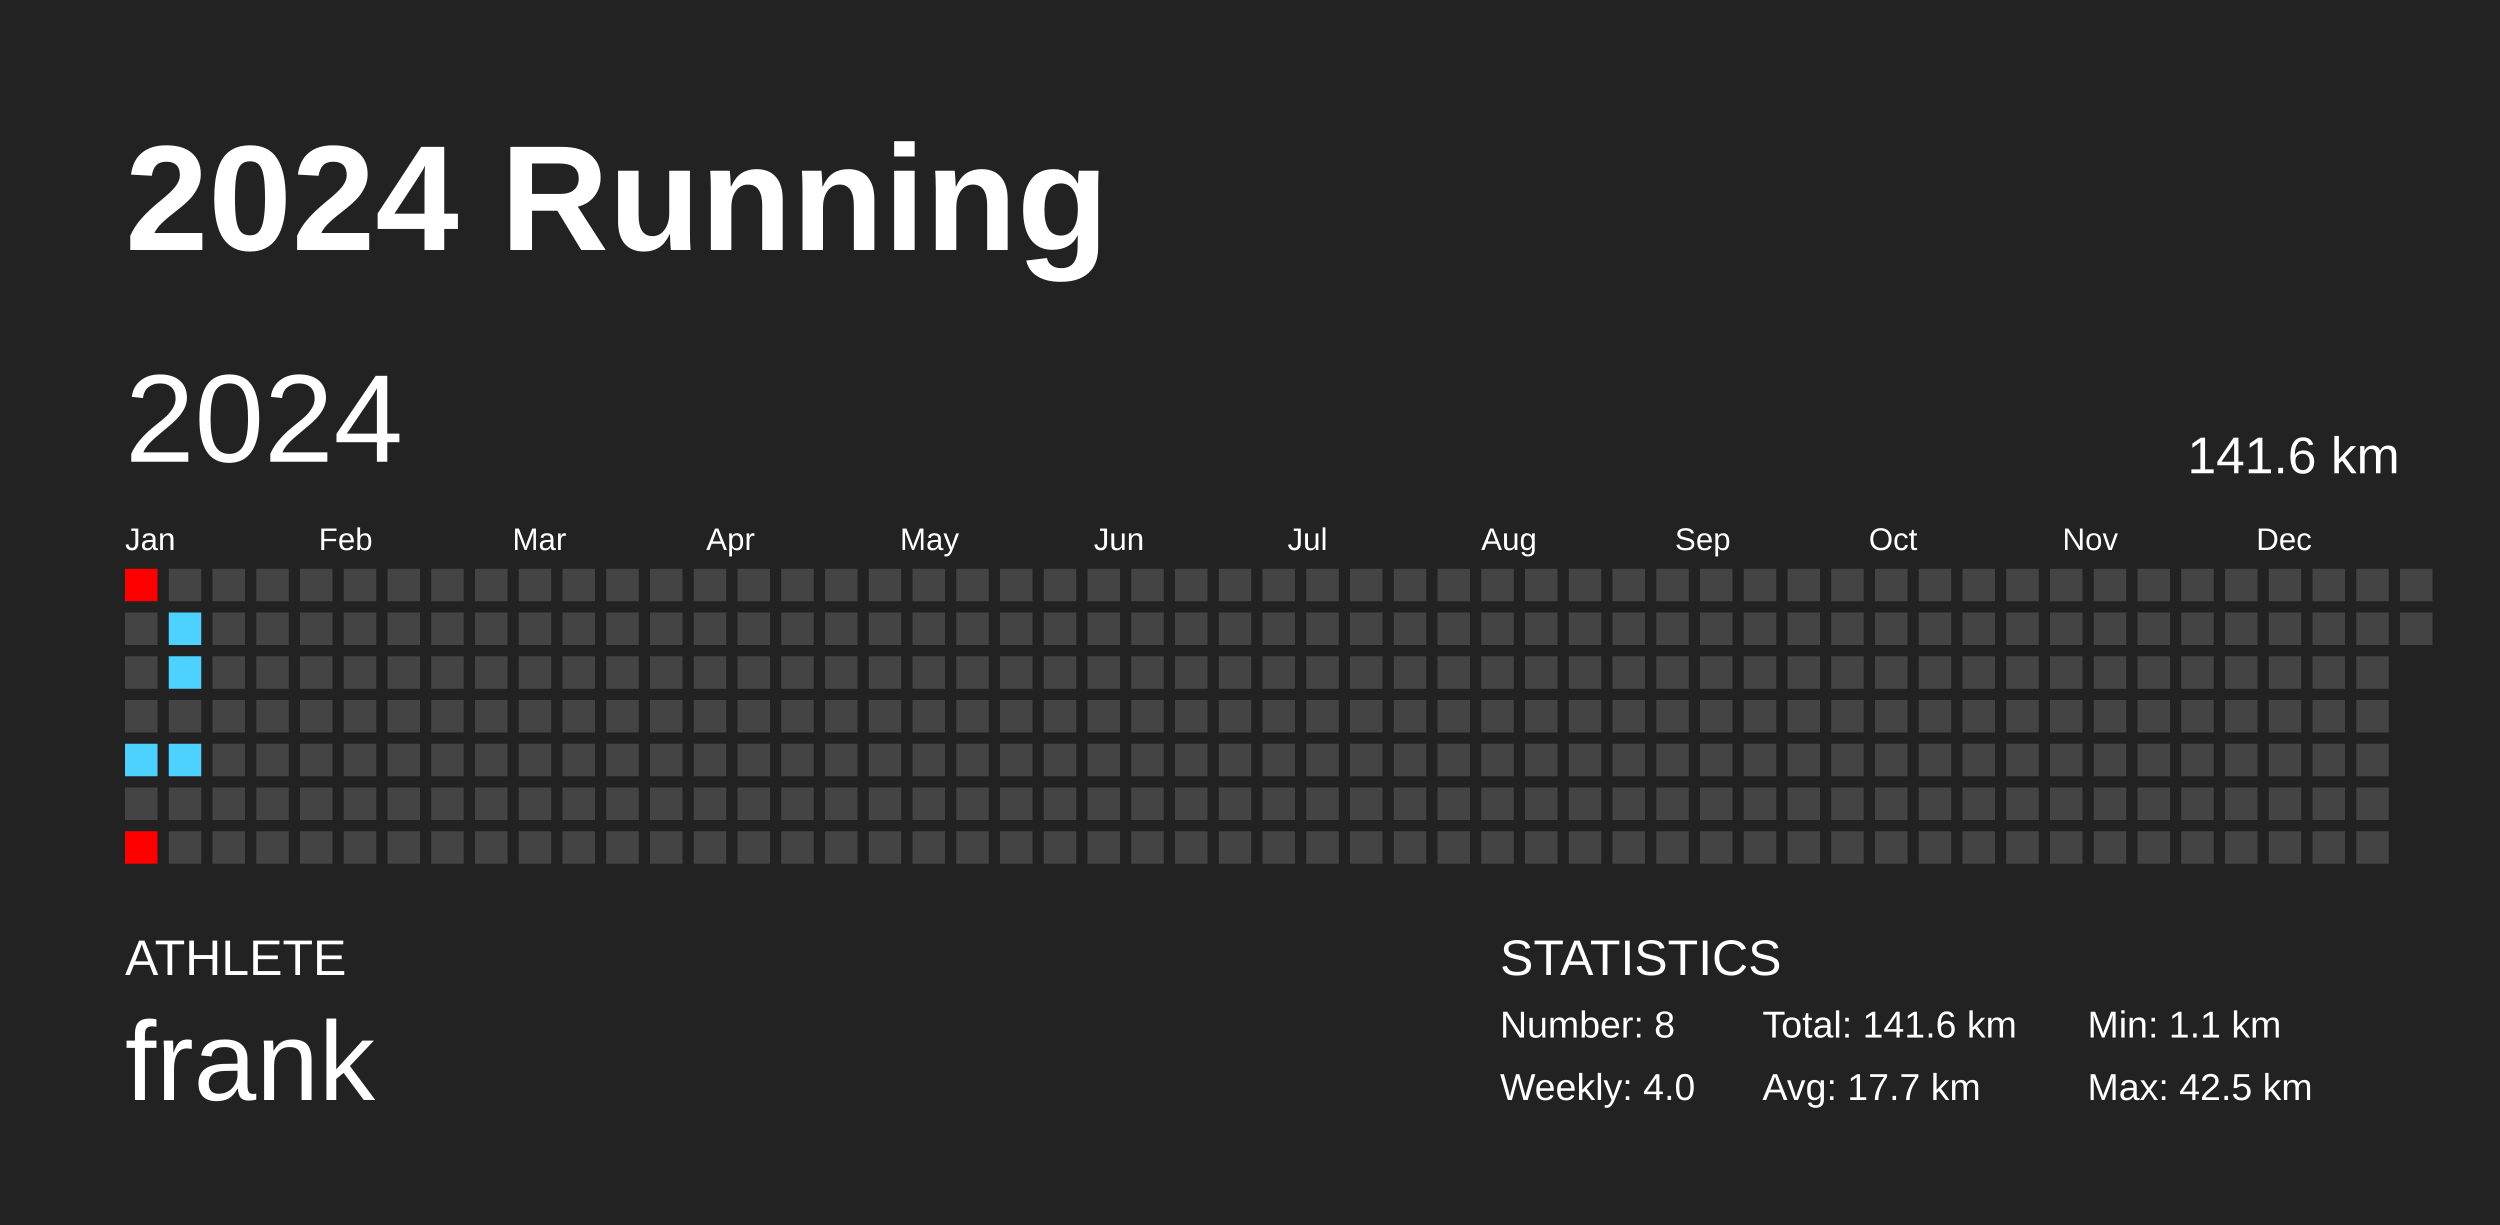
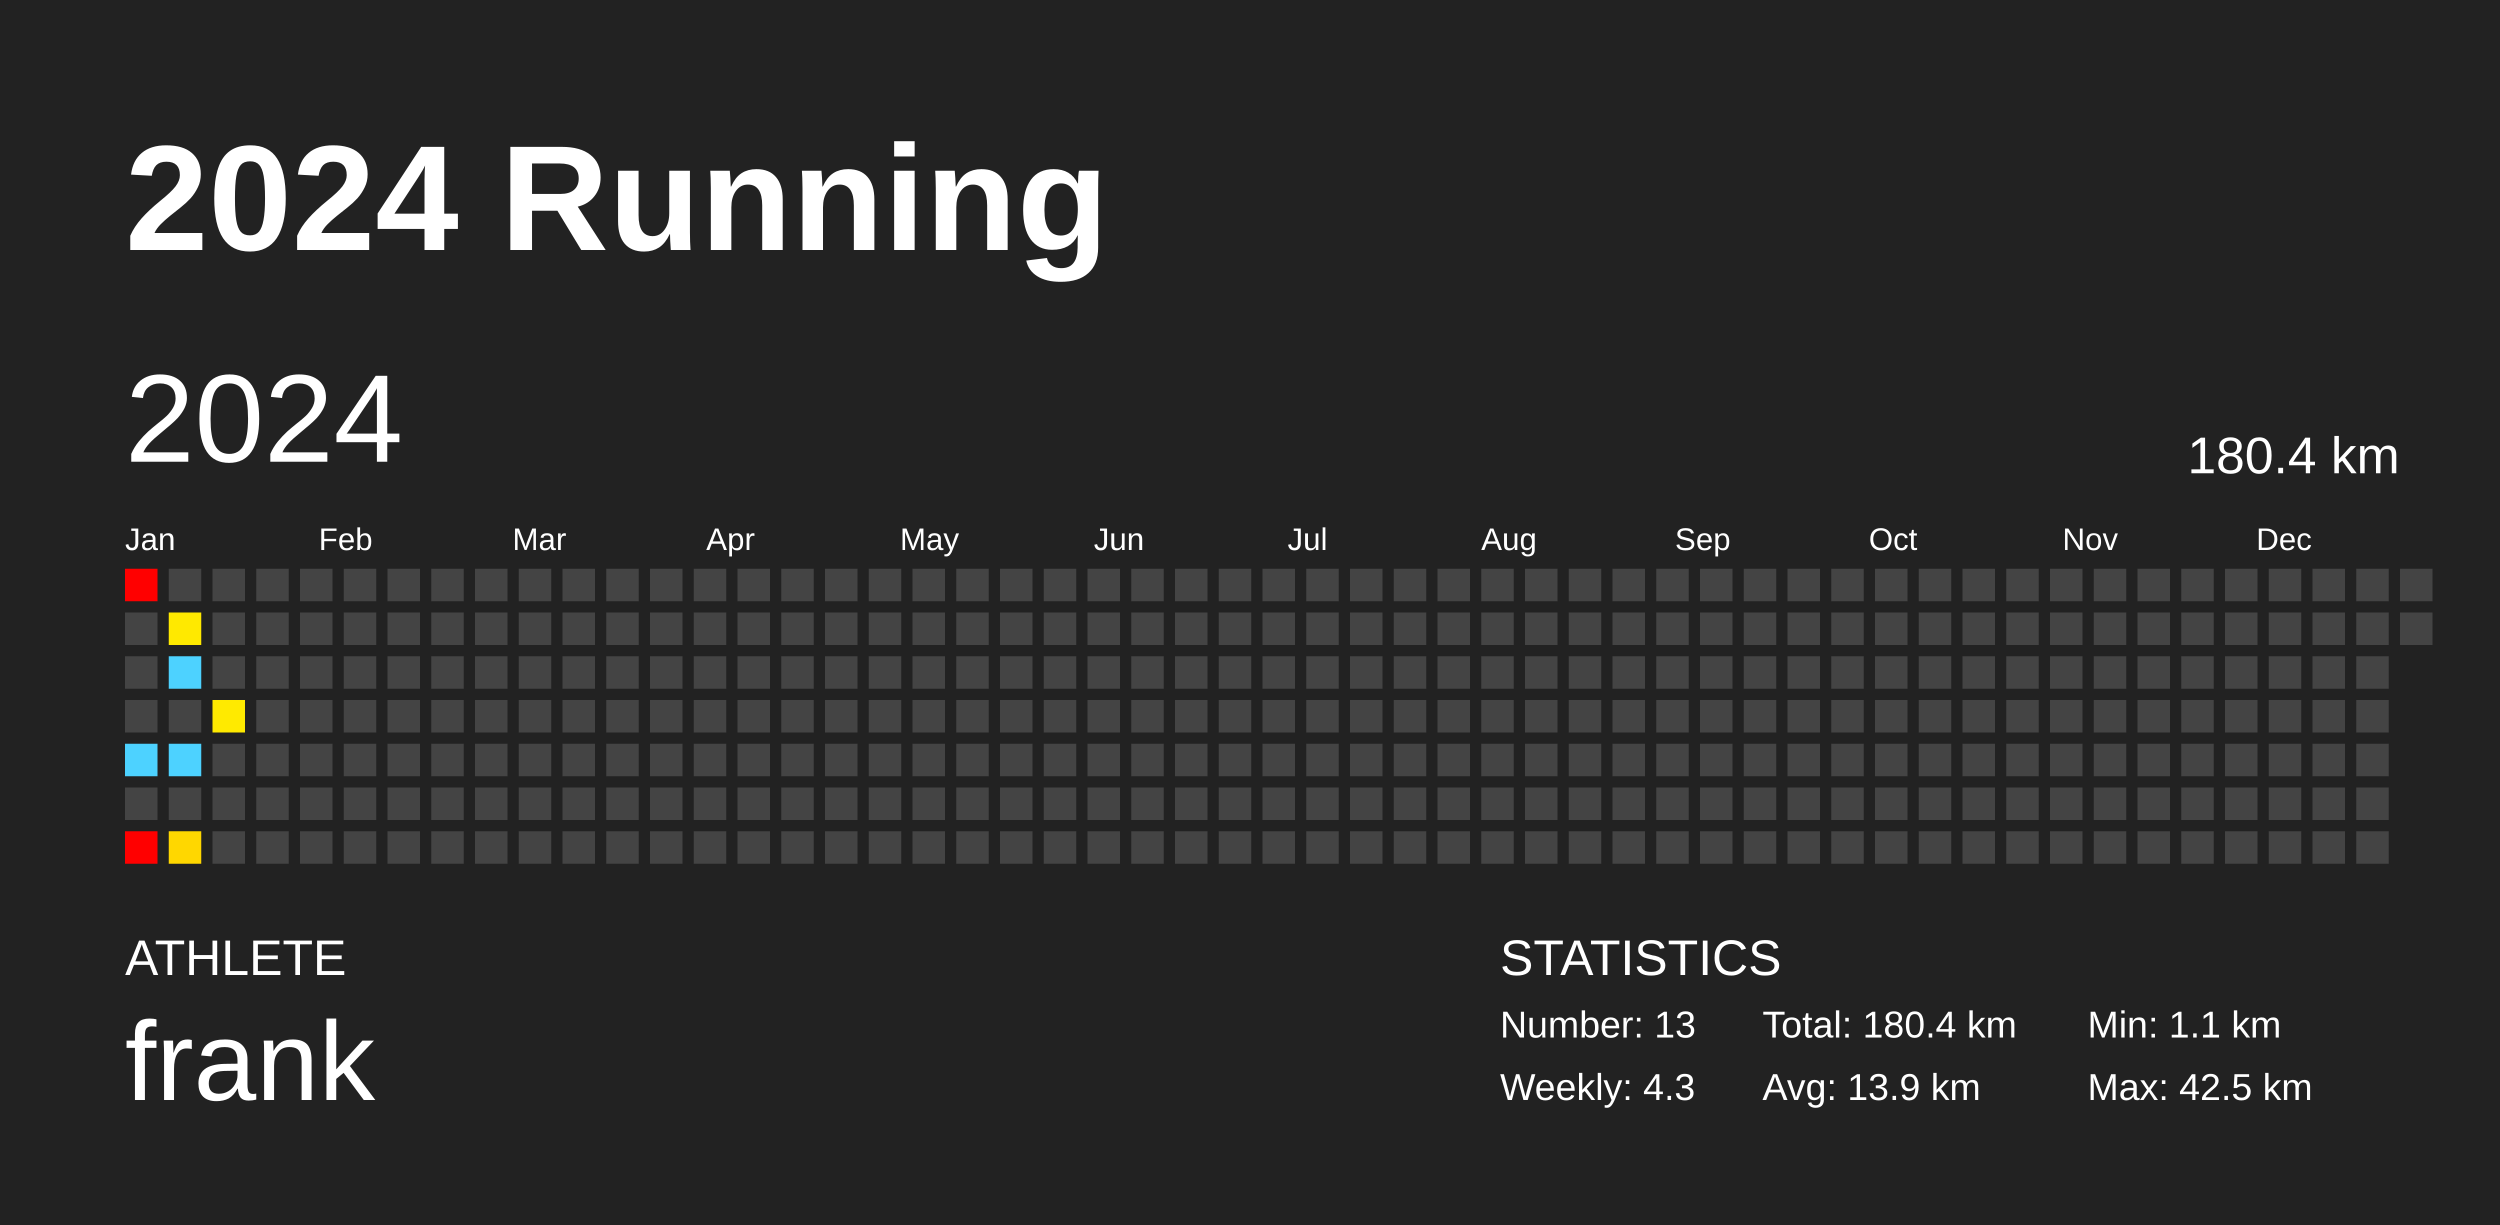
<svg xmlns="http://www.w3.org/2000/svg" baseProfile="full" height="98mm" version="1.1" viewBox="0,0,200,98" width="200mm">
  <defs />
  <rect fill="#222222" height="98" width="200" x="0" y="0" />
  <text fill="#FFFFFF" style="font-size:12px; font-family:Arial; font-weight:bold;" x="10" y="20">2024 Running</text>
  <text fill="#FFFFFF" style="font-size:4px; font-family:Arial" x="10" y="78">ATHLETE</text>
  <text fill="#FFFFFF" style="font-size:9px; font-family:Arial" x="10" y="88">frank</text>
  <text fill="#FFFFFF" style="font-size:4px; font-family:Arial" x="120" y="78">STATISTICS</text>
-   <text fill="#FFFFFF" style="font-size:3px; font-family:Arial" x="120" y="83">Number: 8</text>
-   <text fill="#FFFFFF" style="font-size:3px; font-family:Arial" x="120" y="88">Weekly: 4.0</text>
-   <text fill="#FFFFFF" style="font-size:3px; font-family:Arial" x="141" y="83">Total: 141.6 km</text>
-   <text fill="#FFFFFF" style="font-size:3px; font-family:Arial" x="141" y="88">Avg: 17.7 km</text>
+   <text fill="#FFFFFF" style="font-size:3px; font-family:Arial" x="120" y="83">Number: 13</text>
+   <text fill="#FFFFFF" style="font-size:3px; font-family:Arial" x="120" y="88">Weekly: 4.3</text>
+   <text fill="#FFFFFF" style="font-size:3px; font-family:Arial" x="141" y="83">Total: 180.4 km</text>
+   <text fill="#FFFFFF" style="font-size:3px; font-family:Arial" x="141" y="88">Avg: 13.9 km</text>
  <text fill="#FFFFFF" style="font-size:3px; font-family:Arial" x="167" y="83">Min: 1.1 km</text>
  <text fill="#FFFFFF" style="font-size:3px; font-family:Arial" x="167" y="88">Max: 42.5 km</text>
  <text dominant-baseline="hanging" fill="#FFFFFF" style="font-size:10.0px; font-family:Arial;" x="10" y="30">2024</text>
-   <text dominant-baseline="hanging" fill="#FFFFFF" style="font-size:4.125px; font-family:Arial;" x="175" y="35">141.6 km</text>
+   <text dominant-baseline="hanging" fill="#FFFFFF" style="font-size:4.125px; font-family:Arial;" x="175" y="35">180.4 km</text>
  <text fill="#FFFFFF" style="font-size:2.5px; font-family:Arial" x="10.0" y="44">Jan</text>
  <text fill="#FFFFFF" style="font-size:2.5px; font-family:Arial" x="25.5" y="44">Feb</text>
  <text fill="#FFFFFF" style="font-size:2.5px; font-family:Arial" x="41.0" y="44">Mar</text>
  <text fill="#FFFFFF" style="font-size:2.5px; font-family:Arial" x="56.5" y="44">Apr</text>
  <text fill="#FFFFFF" style="font-size:2.5px; font-family:Arial" x="72.0" y="44">May</text>
  <text fill="#FFFFFF" style="font-size:2.5px; font-family:Arial" x="87.5" y="44">Jun</text>
  <text fill="#FFFFFF" style="font-size:2.5px; font-family:Arial" x="103.0" y="44">Jul</text>
  <text fill="#FFFFFF" style="font-size:2.5px; font-family:Arial" x="118.5" y="44">Aug</text>
  <text fill="#FFFFFF" style="font-size:2.5px; font-family:Arial" x="134.0" y="44">Sep</text>
  <text fill="#FFFFFF" style="font-size:2.5px; font-family:Arial" x="149.5" y="44">Oct</text>
  <text fill="#FFFFFF" style="font-size:2.5px; font-family:Arial" x="165.0" y="44">Nov</text>
  <text fill="#FFFFFF" style="font-size:2.5px; font-family:Arial" x="180.5" y="44">Dec</text>
  <rect fill="red" height="2.6" width="2.6" x="10.0" y="45.5" />
  <rect fill="#444444" height="2.6" width="2.6" x="10.0" y="49.0" />
  <rect fill="#444444" height="2.6" width="2.6" x="10.0" y="52.5" />
  <rect fill="#444444" height="2.6" width="2.6" x="10.0" y="56.0" />
  <rect fill="#4dd2ff" height="2.6" width="2.6" x="10.0" y="59.5" />
  <rect fill="#444444" height="2.6" width="2.6" x="10.0" y="63.0" />
  <rect fill="red" height="2.6" width="2.6" x="10.0" y="66.5" />
  <rect fill="#444444" height="2.6" width="2.6" x="13.5" y="45.5" />
-   <rect fill="#4dd2ff" height="2.6" width="2.6" x="13.5" y="49.0" />
+   <rect fill="#ffe900" height="2.6" width="2.6" x="13.5" y="49.0" />
  <rect fill="#4dd2ff" height="2.6" width="2.6" x="13.5" y="52.5" />
  <rect fill="#444444" height="2.6" width="2.6" x="13.5" y="56.0" />
  <rect fill="#4dd2ff" height="2.6" width="2.6" x="13.5" y="59.5" />
  <rect fill="#444444" height="2.6" width="2.6" x="13.5" y="63.0" />
-   <rect fill="#444444" height="2.6" width="2.6" x="13.5" y="66.5" />
+   <rect fill="#ffd700" height="2.6" width="2.6" x="13.5" y="66.5" />
  <rect fill="#444444" height="2.6" width="2.6" x="17.0" y="45.5" />
  <rect fill="#444444" height="2.6" width="2.6" x="17.0" y="49.0" />
  <rect fill="#444444" height="2.6" width="2.6" x="17.0" y="52.5" />
-   <rect fill="#444444" height="2.6" width="2.6" x="17.0" y="56.0" />
+   <rect fill="#ffea00" height="2.6" width="2.6" x="17.0" y="56.0" />
  <rect fill="#444444" height="2.6" width="2.6" x="17.0" y="59.5" />
  <rect fill="#444444" height="2.6" width="2.6" x="17.0" y="63.0" />
  <rect fill="#444444" height="2.6" width="2.6" x="17.0" y="66.5" />
  <rect fill="#444444" height="2.6" width="2.6" x="20.5" y="45.5" />
  <rect fill="#444444" height="2.6" width="2.6" x="20.5" y="49.0" />
  <rect fill="#444444" height="2.6" width="2.6" x="20.5" y="52.5" />
  <rect fill="#444444" height="2.6" width="2.6" x="20.5" y="56.0" />
  <rect fill="#444444" height="2.6" width="2.6" x="20.5" y="59.5" />
  <rect fill="#444444" height="2.6" width="2.6" x="20.5" y="63.0" />
  <rect fill="#444444" height="2.6" width="2.6" x="20.5" y="66.5" />
  <rect fill="#444444" height="2.6" width="2.6" x="24.0" y="45.5" />
  <rect fill="#444444" height="2.6" width="2.6" x="24.0" y="49.0" />
  <rect fill="#444444" height="2.6" width="2.6" x="24.0" y="52.5" />
  <rect fill="#444444" height="2.6" width="2.6" x="24.0" y="56.0" />
  <rect fill="#444444" height="2.6" width="2.6" x="24.0" y="59.5" />
  <rect fill="#444444" height="2.6" width="2.6" x="24.0" y="63.0" />
  <rect fill="#444444" height="2.6" width="2.6" x="24.0" y="66.5" />
  <rect fill="#444444" height="2.6" width="2.6" x="27.5" y="45.5" />
  <rect fill="#444444" height="2.6" width="2.6" x="27.5" y="49.0" />
  <rect fill="#444444" height="2.6" width="2.6" x="27.5" y="52.5" />
  <rect fill="#444444" height="2.6" width="2.6" x="27.5" y="56.0" />
  <rect fill="#444444" height="2.6" width="2.6" x="27.5" y="59.5" />
  <rect fill="#444444" height="2.6" width="2.6" x="27.5" y="63.0" />
  <rect fill="#444444" height="2.6" width="2.6" x="27.5" y="66.5" />
  <rect fill="#444444" height="2.6" width="2.6" x="31.0" y="45.5" />
  <rect fill="#444444" height="2.6" width="2.6" x="31.0" y="49.0" />
  <rect fill="#444444" height="2.6" width="2.6" x="31.0" y="52.5" />
  <rect fill="#444444" height="2.6" width="2.6" x="31.0" y="56.0" />
  <rect fill="#444444" height="2.6" width="2.6" x="31.0" y="59.5" />
  <rect fill="#444444" height="2.6" width="2.6" x="31.0" y="63.0" />
  <rect fill="#444444" height="2.6" width="2.6" x="31.0" y="66.5" />
  <rect fill="#444444" height="2.6" width="2.6" x="34.5" y="45.5" />
  <rect fill="#444444" height="2.6" width="2.6" x="34.5" y="49.0" />
  <rect fill="#444444" height="2.6" width="2.6" x="34.5" y="52.5" />
  <rect fill="#444444" height="2.6" width="2.6" x="34.5" y="56.0" />
  <rect fill="#444444" height="2.6" width="2.6" x="34.5" y="59.5" />
  <rect fill="#444444" height="2.6" width="2.6" x="34.5" y="63.0" />
  <rect fill="#444444" height="2.6" width="2.6" x="34.5" y="66.5" />
  <rect fill="#444444" height="2.6" width="2.6" x="38.0" y="45.5" />
  <rect fill="#444444" height="2.6" width="2.6" x="38.0" y="49.0" />
  <rect fill="#444444" height="2.6" width="2.6" x="38.0" y="52.5" />
  <rect fill="#444444" height="2.6" width="2.6" x="38.0" y="56.0" />
  <rect fill="#444444" height="2.6" width="2.6" x="38.0" y="59.5" />
  <rect fill="#444444" height="2.6" width="2.6" x="38.0" y="63.0" />
  <rect fill="#444444" height="2.6" width="2.6" x="38.0" y="66.5" />
  <rect fill="#444444" height="2.6" width="2.6" x="41.5" y="45.5" />
  <rect fill="#444444" height="2.6" width="2.6" x="41.5" y="49.0" />
  <rect fill="#444444" height="2.6" width="2.6" x="41.5" y="52.5" />
  <rect fill="#444444" height="2.6" width="2.6" x="41.5" y="56.0" />
  <rect fill="#444444" height="2.6" width="2.6" x="41.5" y="59.5" />
  <rect fill="#444444" height="2.6" width="2.6" x="41.5" y="63.0" />
  <rect fill="#444444" height="2.6" width="2.6" x="41.5" y="66.5" />
  <rect fill="#444444" height="2.6" width="2.6" x="45.0" y="45.5" />
  <rect fill="#444444" height="2.6" width="2.6" x="45.0" y="49.0" />
  <rect fill="#444444" height="2.6" width="2.6" x="45.0" y="52.5" />
  <rect fill="#444444" height="2.6" width="2.6" x="45.0" y="56.0" />
  <rect fill="#444444" height="2.6" width="2.6" x="45.0" y="59.5" />
  <rect fill="#444444" height="2.6" width="2.6" x="45.0" y="63.0" />
  <rect fill="#444444" height="2.6" width="2.6" x="45.0" y="66.5" />
  <rect fill="#444444" height="2.6" width="2.6" x="48.5" y="45.5" />
  <rect fill="#444444" height="2.6" width="2.6" x="48.5" y="49.0" />
  <rect fill="#444444" height="2.6" width="2.6" x="48.5" y="52.5" />
  <rect fill="#444444" height="2.6" width="2.6" x="48.5" y="56.0" />
  <rect fill="#444444" height="2.6" width="2.6" x="48.5" y="59.5" />
  <rect fill="#444444" height="2.6" width="2.6" x="48.5" y="63.0" />
  <rect fill="#444444" height="2.6" width="2.6" x="48.5" y="66.5" />
  <rect fill="#444444" height="2.6" width="2.6" x="52.0" y="45.5" />
  <rect fill="#444444" height="2.6" width="2.6" x="52.0" y="49.0" />
  <rect fill="#444444" height="2.6" width="2.6" x="52.0" y="52.5" />
  <rect fill="#444444" height="2.6" width="2.6" x="52.0" y="56.0" />
  <rect fill="#444444" height="2.6" width="2.6" x="52.0" y="59.5" />
  <rect fill="#444444" height="2.6" width="2.6" x="52.0" y="63.0" />
  <rect fill="#444444" height="2.6" width="2.6" x="52.0" y="66.5" />
  <rect fill="#444444" height="2.6" width="2.6" x="55.5" y="45.5" />
  <rect fill="#444444" height="2.6" width="2.6" x="55.5" y="49.0" />
  <rect fill="#444444" height="2.6" width="2.6" x="55.5" y="52.5" />
  <rect fill="#444444" height="2.6" width="2.6" x="55.5" y="56.0" />
  <rect fill="#444444" height="2.6" width="2.6" x="55.5" y="59.5" />
  <rect fill="#444444" height="2.6" width="2.6" x="55.5" y="63.0" />
  <rect fill="#444444" height="2.6" width="2.6" x="55.5" y="66.5" />
  <rect fill="#444444" height="2.6" width="2.6" x="59.0" y="45.5" />
  <rect fill="#444444" height="2.6" width="2.6" x="59.0" y="49.0" />
  <rect fill="#444444" height="2.6" width="2.6" x="59.0" y="52.5" />
  <rect fill="#444444" height="2.6" width="2.6" x="59.0" y="56.0" />
  <rect fill="#444444" height="2.6" width="2.6" x="59.0" y="59.5" />
  <rect fill="#444444" height="2.6" width="2.6" x="59.0" y="63.0" />
  <rect fill="#444444" height="2.6" width="2.6" x="59.0" y="66.5" />
  <rect fill="#444444" height="2.6" width="2.6" x="62.5" y="45.5" />
  <rect fill="#444444" height="2.6" width="2.6" x="62.5" y="49.0" />
  <rect fill="#444444" height="2.6" width="2.6" x="62.5" y="52.5" />
  <rect fill="#444444" height="2.6" width="2.6" x="62.5" y="56.0" />
  <rect fill="#444444" height="2.6" width="2.6" x="62.5" y="59.5" />
  <rect fill="#444444" height="2.6" width="2.6" x="62.5" y="63.0" />
  <rect fill="#444444" height="2.6" width="2.6" x="62.5" y="66.5" />
  <rect fill="#444444" height="2.6" width="2.6" x="66.0" y="45.5" />
  <rect fill="#444444" height="2.6" width="2.6" x="66.0" y="49.0" />
  <rect fill="#444444" height="2.6" width="2.6" x="66.0" y="52.5" />
  <rect fill="#444444" height="2.6" width="2.6" x="66.0" y="56.0" />
  <rect fill="#444444" height="2.6" width="2.6" x="66.0" y="59.5" />
  <rect fill="#444444" height="2.6" width="2.6" x="66.0" y="63.0" />
  <rect fill="#444444" height="2.6" width="2.6" x="66.0" y="66.5" />
  <rect fill="#444444" height="2.6" width="2.6" x="69.5" y="45.5" />
  <rect fill="#444444" height="2.6" width="2.6" x="69.5" y="49.0" />
  <rect fill="#444444" height="2.6" width="2.6" x="69.5" y="52.5" />
  <rect fill="#444444" height="2.6" width="2.6" x="69.5" y="56.0" />
  <rect fill="#444444" height="2.6" width="2.6" x="69.5" y="59.5" />
  <rect fill="#444444" height="2.6" width="2.6" x="69.5" y="63.0" />
  <rect fill="#444444" height="2.6" width="2.6" x="69.5" y="66.5" />
  <rect fill="#444444" height="2.6" width="2.6" x="73.0" y="45.5" />
  <rect fill="#444444" height="2.6" width="2.6" x="73.0" y="49.0" />
  <rect fill="#444444" height="2.6" width="2.6" x="73.0" y="52.5" />
  <rect fill="#444444" height="2.6" width="2.6" x="73.0" y="56.0" />
  <rect fill="#444444" height="2.6" width="2.6" x="73.0" y="59.5" />
  <rect fill="#444444" height="2.6" width="2.6" x="73.0" y="63.0" />
  <rect fill="#444444" height="2.6" width="2.6" x="73.0" y="66.5" />
  <rect fill="#444444" height="2.6" width="2.6" x="76.5" y="45.5" />
  <rect fill="#444444" height="2.6" width="2.6" x="76.5" y="49.0" />
  <rect fill="#444444" height="2.6" width="2.6" x="76.5" y="52.5" />
  <rect fill="#444444" height="2.6" width="2.6" x="76.5" y="56.0" />
  <rect fill="#444444" height="2.6" width="2.6" x="76.5" y="59.5" />
  <rect fill="#444444" height="2.6" width="2.6" x="76.5" y="63.0" />
  <rect fill="#444444" height="2.6" width="2.6" x="76.5" y="66.5" />
  <rect fill="#444444" height="2.6" width="2.6" x="80.0" y="45.5" />
  <rect fill="#444444" height="2.6" width="2.6" x="80.0" y="49.0" />
  <rect fill="#444444" height="2.6" width="2.6" x="80.0" y="52.5" />
  <rect fill="#444444" height="2.6" width="2.6" x="80.0" y="56.0" />
  <rect fill="#444444" height="2.6" width="2.6" x="80.0" y="59.5" />
  <rect fill="#444444" height="2.6" width="2.6" x="80.0" y="63.0" />
  <rect fill="#444444" height="2.6" width="2.6" x="80.0" y="66.5" />
  <rect fill="#444444" height="2.6" width="2.6" x="83.5" y="45.5" />
  <rect fill="#444444" height="2.6" width="2.6" x="83.5" y="49.0" />
  <rect fill="#444444" height="2.6" width="2.6" x="83.5" y="52.5" />
  <rect fill="#444444" height="2.6" width="2.6" x="83.5" y="56.0" />
  <rect fill="#444444" height="2.6" width="2.6" x="83.5" y="59.5" />
  <rect fill="#444444" height="2.6" width="2.6" x="83.5" y="63.0" />
  <rect fill="#444444" height="2.6" width="2.6" x="83.5" y="66.5" />
  <rect fill="#444444" height="2.6" width="2.6" x="87.0" y="45.5" />
  <rect fill="#444444" height="2.6" width="2.6" x="87.0" y="49.0" />
  <rect fill="#444444" height="2.6" width="2.6" x="87.0" y="52.5" />
  <rect fill="#444444" height="2.6" width="2.6" x="87.0" y="56.0" />
  <rect fill="#444444" height="2.6" width="2.6" x="87.0" y="59.5" />
  <rect fill="#444444" height="2.6" width="2.6" x="87.0" y="63.0" />
  <rect fill="#444444" height="2.6" width="2.6" x="87.0" y="66.5" />
  <rect fill="#444444" height="2.6" width="2.6" x="90.5" y="45.5" />
  <rect fill="#444444" height="2.6" width="2.6" x="90.5" y="49.0" />
  <rect fill="#444444" height="2.6" width="2.6" x="90.5" y="52.5" />
  <rect fill="#444444" height="2.6" width="2.6" x="90.5" y="56.0" />
  <rect fill="#444444" height="2.6" width="2.6" x="90.5" y="59.5" />
  <rect fill="#444444" height="2.6" width="2.6" x="90.5" y="63.0" />
  <rect fill="#444444" height="2.6" width="2.6" x="90.5" y="66.5" />
  <rect fill="#444444" height="2.6" width="2.6" x="94.0" y="45.5" />
  <rect fill="#444444" height="2.6" width="2.6" x="94.0" y="49.0" />
  <rect fill="#444444" height="2.6" width="2.6" x="94.0" y="52.5" />
  <rect fill="#444444" height="2.6" width="2.6" x="94.0" y="56.0" />
  <rect fill="#444444" height="2.6" width="2.6" x="94.0" y="59.5" />
  <rect fill="#444444" height="2.6" width="2.6" x="94.0" y="63.0" />
  <rect fill="#444444" height="2.6" width="2.6" x="94.0" y="66.5" />
  <rect fill="#444444" height="2.6" width="2.6" x="97.5" y="45.5" />
  <rect fill="#444444" height="2.6" width="2.6" x="97.5" y="49.0" />
  <rect fill="#444444" height="2.6" width="2.6" x="97.5" y="52.5" />
  <rect fill="#444444" height="2.6" width="2.6" x="97.5" y="56.0" />
  <rect fill="#444444" height="2.6" width="2.6" x="97.5" y="59.5" />
  <rect fill="#444444" height="2.6" width="2.6" x="97.5" y="63.0" />
  <rect fill="#444444" height="2.6" width="2.6" x="97.5" y="66.5" />
  <rect fill="#444444" height="2.6" width="2.6" x="101.0" y="45.5" />
  <rect fill="#444444" height="2.6" width="2.6" x="101.0" y="49.0" />
  <rect fill="#444444" height="2.6" width="2.6" x="101.0" y="52.5" />
  <rect fill="#444444" height="2.6" width="2.6" x="101.0" y="56.0" />
  <rect fill="#444444" height="2.6" width="2.6" x="101.0" y="59.5" />
  <rect fill="#444444" height="2.6" width="2.6" x="101.0" y="63.0" />
  <rect fill="#444444" height="2.6" width="2.6" x="101.0" y="66.5" />
  <rect fill="#444444" height="2.6" width="2.6" x="104.5" y="45.5" />
  <rect fill="#444444" height="2.6" width="2.6" x="104.5" y="49.0" />
  <rect fill="#444444" height="2.6" width="2.6" x="104.5" y="52.5" />
  <rect fill="#444444" height="2.6" width="2.6" x="104.5" y="56.0" />
  <rect fill="#444444" height="2.6" width="2.6" x="104.5" y="59.5" />
  <rect fill="#444444" height="2.6" width="2.6" x="104.5" y="63.0" />
  <rect fill="#444444" height="2.6" width="2.6" x="104.5" y="66.5" />
  <rect fill="#444444" height="2.6" width="2.6" x="108.0" y="45.5" />
  <rect fill="#444444" height="2.6" width="2.6" x="108.0" y="49.0" />
  <rect fill="#444444" height="2.6" width="2.6" x="108.0" y="52.5" />
  <rect fill="#444444" height="2.6" width="2.6" x="108.0" y="56.0" />
  <rect fill="#444444" height="2.6" width="2.6" x="108.0" y="59.5" />
  <rect fill="#444444" height="2.6" width="2.6" x="108.0" y="63.0" />
  <rect fill="#444444" height="2.6" width="2.6" x="108.0" y="66.5" />
  <rect fill="#444444" height="2.6" width="2.6" x="111.5" y="45.5" />
  <rect fill="#444444" height="2.6" width="2.6" x="111.5" y="49.0" />
  <rect fill="#444444" height="2.6" width="2.6" x="111.5" y="52.5" />
  <rect fill="#444444" height="2.6" width="2.6" x="111.5" y="56.0" />
  <rect fill="#444444" height="2.6" width="2.6" x="111.5" y="59.5" />
  <rect fill="#444444" height="2.6" width="2.6" x="111.5" y="63.0" />
  <rect fill="#444444" height="2.6" width="2.6" x="111.5" y="66.5" />
  <rect fill="#444444" height="2.6" width="2.6" x="115.0" y="45.5" />
  <rect fill="#444444" height="2.6" width="2.6" x="115.0" y="49.0" />
  <rect fill="#444444" height="2.6" width="2.6" x="115.0" y="52.5" />
  <rect fill="#444444" height="2.6" width="2.6" x="115.0" y="56.0" />
  <rect fill="#444444" height="2.6" width="2.6" x="115.0" y="59.5" />
  <rect fill="#444444" height="2.6" width="2.6" x="115.0" y="63.0" />
  <rect fill="#444444" height="2.6" width="2.6" x="115.0" y="66.5" />
  <rect fill="#444444" height="2.6" width="2.6" x="118.5" y="45.5" />
  <rect fill="#444444" height="2.6" width="2.6" x="118.5" y="49.0" />
  <rect fill="#444444" height="2.6" width="2.6" x="118.5" y="52.5" />
  <rect fill="#444444" height="2.6" width="2.6" x="118.5" y="56.0" />
  <rect fill="#444444" height="2.6" width="2.6" x="118.5" y="59.5" />
  <rect fill="#444444" height="2.6" width="2.6" x="118.5" y="63.0" />
  <rect fill="#444444" height="2.6" width="2.6" x="118.5" y="66.5" />
  <rect fill="#444444" height="2.6" width="2.6" x="122.0" y="45.5" />
  <rect fill="#444444" height="2.6" width="2.6" x="122.0" y="49.0" />
  <rect fill="#444444" height="2.6" width="2.6" x="122.0" y="52.5" />
  <rect fill="#444444" height="2.6" width="2.6" x="122.0" y="56.0" />
  <rect fill="#444444" height="2.6" width="2.6" x="122.0" y="59.5" />
  <rect fill="#444444" height="2.6" width="2.6" x="122.0" y="63.0" />
  <rect fill="#444444" height="2.6" width="2.6" x="122.0" y="66.5" />
  <rect fill="#444444" height="2.6" width="2.6" x="125.5" y="45.5" />
  <rect fill="#444444" height="2.6" width="2.6" x="125.5" y="49.0" />
  <rect fill="#444444" height="2.6" width="2.6" x="125.5" y="52.5" />
  <rect fill="#444444" height="2.6" width="2.6" x="125.5" y="56.0" />
  <rect fill="#444444" height="2.6" width="2.6" x="125.5" y="59.5" />
  <rect fill="#444444" height="2.6" width="2.6" x="125.5" y="63.0" />
  <rect fill="#444444" height="2.6" width="2.6" x="125.5" y="66.5" />
  <rect fill="#444444" height="2.6" width="2.6" x="129.0" y="45.5" />
  <rect fill="#444444" height="2.6" width="2.6" x="129.0" y="49.0" />
  <rect fill="#444444" height="2.6" width="2.6" x="129.0" y="52.5" />
  <rect fill="#444444" height="2.6" width="2.6" x="129.0" y="56.0" />
  <rect fill="#444444" height="2.6" width="2.6" x="129.0" y="59.5" />
  <rect fill="#444444" height="2.6" width="2.6" x="129.0" y="63.0" />
  <rect fill="#444444" height="2.6" width="2.6" x="129.0" y="66.5" />
  <rect fill="#444444" height="2.6" width="2.6" x="132.5" y="45.5" />
  <rect fill="#444444" height="2.6" width="2.6" x="132.5" y="49.0" />
  <rect fill="#444444" height="2.6" width="2.6" x="132.5" y="52.5" />
  <rect fill="#444444" height="2.6" width="2.6" x="132.5" y="56.0" />
  <rect fill="#444444" height="2.6" width="2.6" x="132.5" y="59.5" />
  <rect fill="#444444" height="2.6" width="2.6" x="132.5" y="63.0" />
  <rect fill="#444444" height="2.6" width="2.6" x="132.5" y="66.5" />
  <rect fill="#444444" height="2.6" width="2.6" x="136.0" y="45.5" />
  <rect fill="#444444" height="2.6" width="2.6" x="136.0" y="49.0" />
  <rect fill="#444444" height="2.6" width="2.6" x="136.0" y="52.5" />
  <rect fill="#444444" height="2.6" width="2.6" x="136.0" y="56.0" />
  <rect fill="#444444" height="2.6" width="2.6" x="136.0" y="59.5" />
  <rect fill="#444444" height="2.6" width="2.6" x="136.0" y="63.0" />
  <rect fill="#444444" height="2.6" width="2.6" x="136.0" y="66.5" />
  <rect fill="#444444" height="2.6" width="2.6" x="139.5" y="45.5" />
  <rect fill="#444444" height="2.6" width="2.6" x="139.5" y="49.0" />
  <rect fill="#444444" height="2.6" width="2.6" x="139.5" y="52.5" />
  <rect fill="#444444" height="2.6" width="2.6" x="139.5" y="56.0" />
  <rect fill="#444444" height="2.6" width="2.6" x="139.5" y="59.5" />
  <rect fill="#444444" height="2.6" width="2.6" x="139.5" y="63.0" />
  <rect fill="#444444" height="2.6" width="2.6" x="139.5" y="66.5" />
  <rect fill="#444444" height="2.6" width="2.6" x="143.0" y="45.5" />
  <rect fill="#444444" height="2.6" width="2.6" x="143.0" y="49.0" />
  <rect fill="#444444" height="2.6" width="2.6" x="143.0" y="52.5" />
  <rect fill="#444444" height="2.6" width="2.6" x="143.0" y="56.0" />
  <rect fill="#444444" height="2.6" width="2.6" x="143.0" y="59.5" />
  <rect fill="#444444" height="2.6" width="2.6" x="143.0" y="63.0" />
  <rect fill="#444444" height="2.6" width="2.6" x="143.0" y="66.5" />
  <rect fill="#444444" height="2.6" width="2.6" x="146.5" y="45.5" />
  <rect fill="#444444" height="2.6" width="2.6" x="146.5" y="49.0" />
  <rect fill="#444444" height="2.6" width="2.6" x="146.5" y="52.5" />
  <rect fill="#444444" height="2.6" width="2.6" x="146.5" y="56.0" />
  <rect fill="#444444" height="2.6" width="2.6" x="146.5" y="59.5" />
  <rect fill="#444444" height="2.6" width="2.6" x="146.5" y="63.0" />
  <rect fill="#444444" height="2.6" width="2.6" x="146.5" y="66.5" />
  <rect fill="#444444" height="2.6" width="2.6" x="150.0" y="45.5" />
  <rect fill="#444444" height="2.6" width="2.6" x="150.0" y="49.0" />
  <rect fill="#444444" height="2.6" width="2.6" x="150.0" y="52.5" />
  <rect fill="#444444" height="2.6" width="2.6" x="150.0" y="56.0" />
  <rect fill="#444444" height="2.6" width="2.6" x="150.0" y="59.5" />
  <rect fill="#444444" height="2.6" width="2.6" x="150.0" y="63.0" />
  <rect fill="#444444" height="2.6" width="2.6" x="150.0" y="66.5" />
  <rect fill="#444444" height="2.6" width="2.6" x="153.5" y="45.5" />
  <rect fill="#444444" height="2.6" width="2.6" x="153.5" y="49.0" />
  <rect fill="#444444" height="2.6" width="2.6" x="153.5" y="52.5" />
  <rect fill="#444444" height="2.6" width="2.6" x="153.5" y="56.0" />
  <rect fill="#444444" height="2.6" width="2.6" x="153.5" y="59.5" />
  <rect fill="#444444" height="2.6" width="2.6" x="153.5" y="63.0" />
  <rect fill="#444444" height="2.6" width="2.6" x="153.5" y="66.5" />
  <rect fill="#444444" height="2.6" width="2.6" x="157.0" y="45.5" />
  <rect fill="#444444" height="2.6" width="2.6" x="157.0" y="49.0" />
  <rect fill="#444444" height="2.6" width="2.6" x="157.0" y="52.5" />
  <rect fill="#444444" height="2.6" width="2.6" x="157.0" y="56.0" />
  <rect fill="#444444" height="2.6" width="2.6" x="157.0" y="59.5" />
  <rect fill="#444444" height="2.6" width="2.6" x="157.0" y="63.0" />
  <rect fill="#444444" height="2.6" width="2.6" x="157.0" y="66.5" />
  <rect fill="#444444" height="2.6" width="2.6" x="160.5" y="45.5" />
  <rect fill="#444444" height="2.6" width="2.6" x="160.5" y="49.0" />
  <rect fill="#444444" height="2.6" width="2.6" x="160.5" y="52.5" />
  <rect fill="#444444" height="2.6" width="2.6" x="160.5" y="56.0" />
  <rect fill="#444444" height="2.6" width="2.6" x="160.5" y="59.5" />
  <rect fill="#444444" height="2.6" width="2.6" x="160.5" y="63.0" />
  <rect fill="#444444" height="2.6" width="2.6" x="160.5" y="66.5" />
  <rect fill="#444444" height="2.6" width="2.6" x="164.0" y="45.5" />
  <rect fill="#444444" height="2.6" width="2.6" x="164.0" y="49.0" />
  <rect fill="#444444" height="2.6" width="2.6" x="164.0" y="52.5" />
  <rect fill="#444444" height="2.6" width="2.6" x="164.0" y="56.0" />
  <rect fill="#444444" height="2.6" width="2.6" x="164.0" y="59.5" />
  <rect fill="#444444" height="2.6" width="2.6" x="164.0" y="63.0" />
  <rect fill="#444444" height="2.6" width="2.6" x="164.0" y="66.5" />
  <rect fill="#444444" height="2.6" width="2.6" x="167.5" y="45.5" />
  <rect fill="#444444" height="2.6" width="2.6" x="167.5" y="49.0" />
  <rect fill="#444444" height="2.6" width="2.6" x="167.5" y="52.5" />
  <rect fill="#444444" height="2.6" width="2.6" x="167.5" y="56.0" />
  <rect fill="#444444" height="2.6" width="2.6" x="167.5" y="59.5" />
  <rect fill="#444444" height="2.6" width="2.6" x="167.5" y="63.0" />
  <rect fill="#444444" height="2.6" width="2.6" x="167.5" y="66.5" />
  <rect fill="#444444" height="2.6" width="2.6" x="171.0" y="45.5" />
  <rect fill="#444444" height="2.6" width="2.6" x="171.0" y="49.0" />
  <rect fill="#444444" height="2.6" width="2.6" x="171.0" y="52.5" />
  <rect fill="#444444" height="2.6" width="2.6" x="171.0" y="56.0" />
  <rect fill="#444444" height="2.6" width="2.6" x="171.0" y="59.5" />
  <rect fill="#444444" height="2.6" width="2.6" x="171.0" y="63.0" />
  <rect fill="#444444" height="2.6" width="2.6" x="171.0" y="66.5" />
  <rect fill="#444444" height="2.6" width="2.6" x="174.5" y="45.5" />
  <rect fill="#444444" height="2.6" width="2.6" x="174.5" y="49.0" />
  <rect fill="#444444" height="2.6" width="2.6" x="174.5" y="52.5" />
  <rect fill="#444444" height="2.6" width="2.6" x="174.5" y="56.0" />
  <rect fill="#444444" height="2.6" width="2.6" x="174.5" y="59.5" />
  <rect fill="#444444" height="2.6" width="2.6" x="174.5" y="63.0" />
  <rect fill="#444444" height="2.6" width="2.6" x="174.5" y="66.5" />
  <rect fill="#444444" height="2.6" width="2.6" x="178.0" y="45.5" />
  <rect fill="#444444" height="2.6" width="2.6" x="178.0" y="49.0" />
  <rect fill="#444444" height="2.6" width="2.6" x="178.0" y="52.5" />
  <rect fill="#444444" height="2.6" width="2.6" x="178.0" y="56.0" />
  <rect fill="#444444" height="2.6" width="2.6" x="178.0" y="59.5" />
  <rect fill="#444444" height="2.6" width="2.6" x="178.0" y="63.0" />
  <rect fill="#444444" height="2.6" width="2.6" x="178.0" y="66.5" />
  <rect fill="#444444" height="2.6" width="2.6" x="181.5" y="45.5" />
  <rect fill="#444444" height="2.6" width="2.6" x="181.5" y="49.0" />
  <rect fill="#444444" height="2.6" width="2.6" x="181.5" y="52.5" />
  <rect fill="#444444" height="2.6" width="2.6" x="181.5" y="56.0" />
  <rect fill="#444444" height="2.6" width="2.6" x="181.5" y="59.5" />
  <rect fill="#444444" height="2.6" width="2.6" x="181.5" y="63.0" />
  <rect fill="#444444" height="2.6" width="2.6" x="181.5" y="66.5" />
  <rect fill="#444444" height="2.6" width="2.6" x="185.0" y="45.5" />
  <rect fill="#444444" height="2.6" width="2.6" x="185.0" y="49.0" />
  <rect fill="#444444" height="2.6" width="2.6" x="185.0" y="52.5" />
  <rect fill="#444444" height="2.6" width="2.6" x="185.0" y="56.0" />
  <rect fill="#444444" height="2.6" width="2.6" x="185.0" y="59.5" />
  <rect fill="#444444" height="2.6" width="2.6" x="185.0" y="63.0" />
  <rect fill="#444444" height="2.6" width="2.6" x="185.0" y="66.5" />
  <rect fill="#444444" height="2.6" width="2.6" x="188.5" y="45.5" />
  <rect fill="#444444" height="2.6" width="2.6" x="188.5" y="49.0" />
  <rect fill="#444444" height="2.6" width="2.6" x="188.5" y="52.5" />
  <rect fill="#444444" height="2.6" width="2.6" x="188.5" y="56.0" />
  <rect fill="#444444" height="2.6" width="2.6" x="188.5" y="59.5" />
  <rect fill="#444444" height="2.6" width="2.6" x="188.5" y="63.0" />
  <rect fill="#444444" height="2.6" width="2.6" x="188.5" y="66.5" />
  <rect fill="#444444" height="2.6" width="2.6" x="192.0" y="45.5" />
  <rect fill="#444444" height="2.6" width="2.6" x="192.0" y="49.0" />
</svg>
